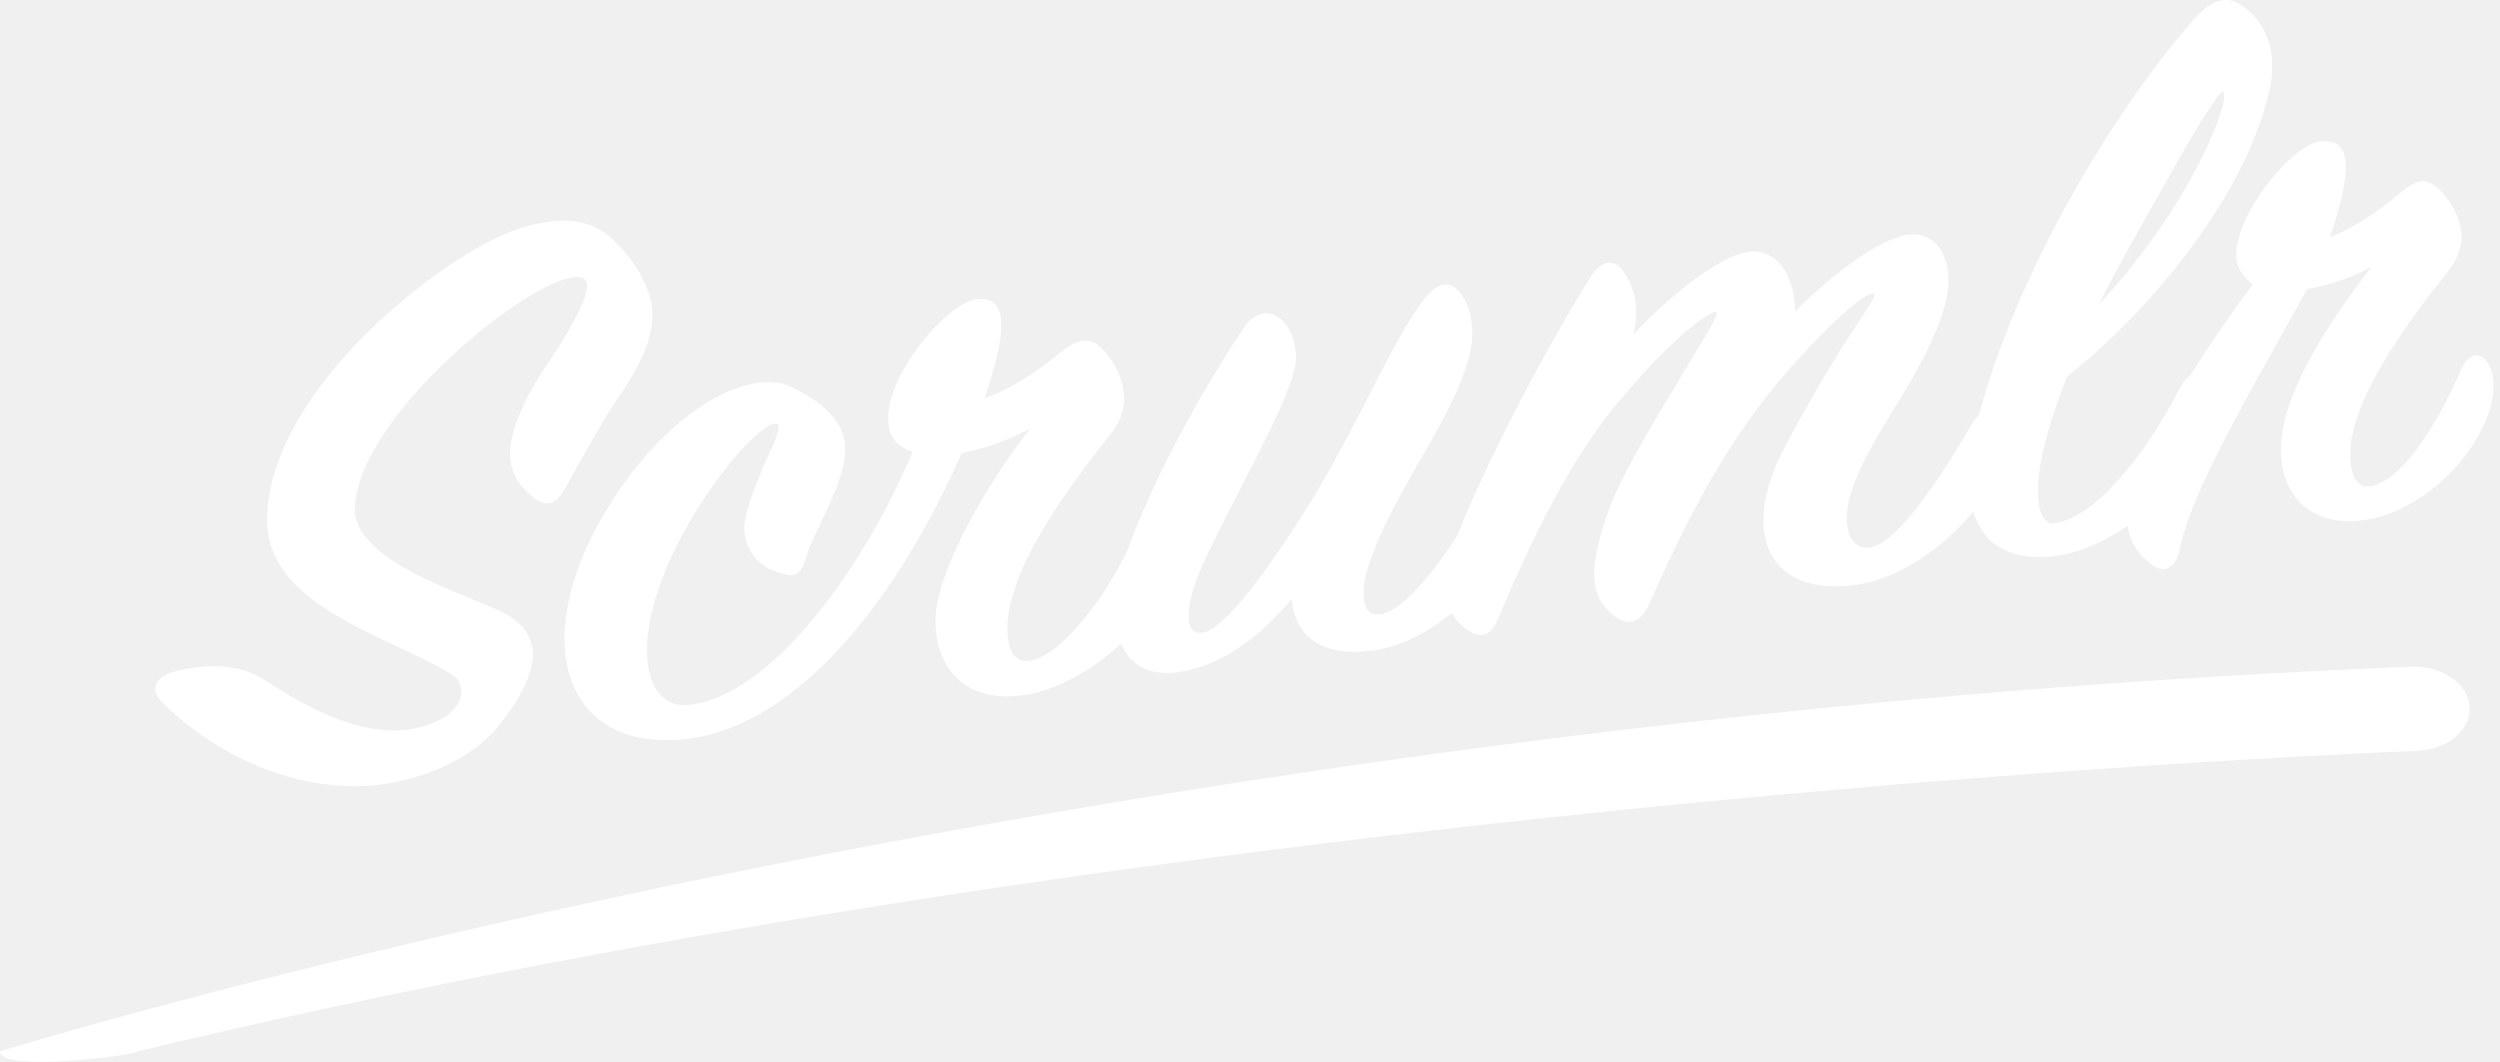
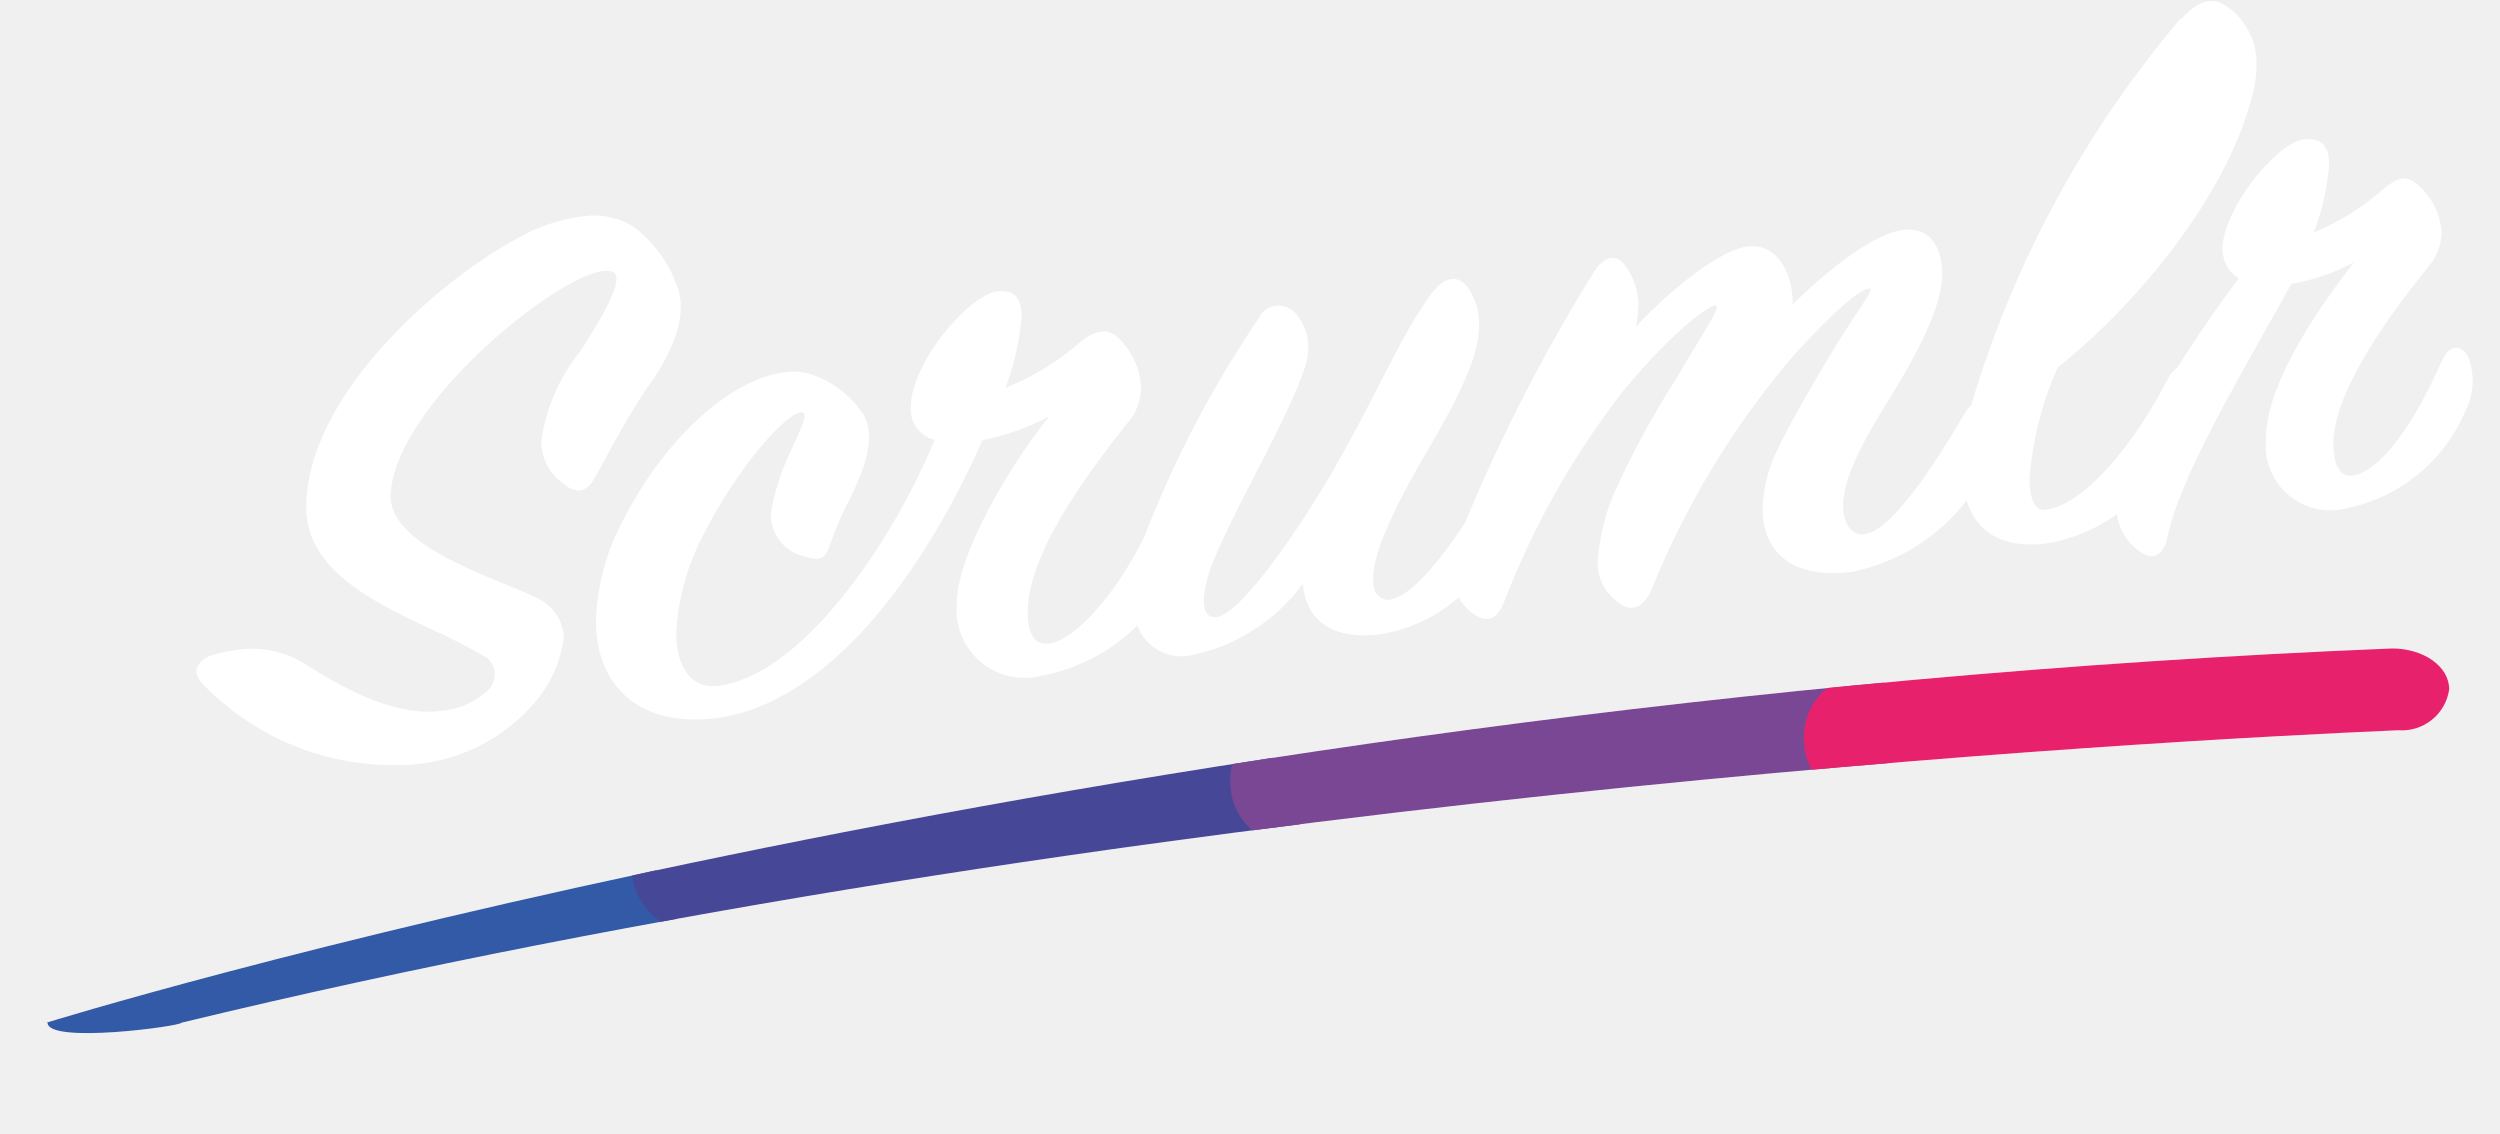
- <svg xmlns="http://www.w3.org/2000/svg" xmlns:xlink="http://www.w3.org/1999/xlink" width="113" height="48" viewBox="0 0 113 48">
+ <svg xmlns="http://www.w3.org/2000/svg" id="Ebene_1" data-name="Ebene 1" viewBox="0 0 116.16 52.69">
  <defs>
-     <path id="a" d="M0,71.523 C0,71.523 47.977,56.596 108.974,54.136 C110.414,54.079 111.628,54.951 111.628,56.039 C111.628,57.047 110.59,57.879 109.257,57.935 C98.154,58.407 50.007,60.979 6.225,71.523 C6.225,71.685 0,72.496 0,71.523 M97.944,32.15 C99.293,29.723 100.323,28.1 100.481,28.154 C100.72,28.274 100.203,30.02 98.856,32.372 C97.944,33.979 96.597,35.911 94.891,37.737 C95.171,37.051 96.914,33.961 97.944,32.15 M24.881,34.015 C25.833,33.889 26.625,34.052 27.299,34.495 C28.41,35.339 29.123,36.502 29.401,37.495 C29.796,39.005 28.806,40.66 28.211,41.577 C27.259,42.923 26.11,45.056 25.556,46.045 C25.199,46.702 24.761,47.065 24.009,46.402 C23.454,45.943 23.057,45.346 23.057,44.471 C23.057,43.63 23.572,42.114 24.881,40.264 C24.987,40.099 25.094,39.93 25.2,39.761 L25.41,39.422 C26.203,38.121 26.843,36.85 26.388,36.597 C24.921,35.763 16.24,42.514 16.041,46.923 C15.922,49.454 21.353,50.907 22.898,51.771 C23.652,52.204 24.089,52.833 24.089,53.556 C24.089,54.433 23.572,55.492 22.542,56.81 C21.51,58.09 19.569,59.148 17.19,59.462 C14.296,59.845 10.451,58.793 7.319,55.741 C6.765,55.164 7.042,54.709 7.597,54.445 C7.915,54.326 8.351,54.23 8.826,54.167 C9.976,54.014 11.085,54.173 11.917,54.711 C13.464,55.726 16.081,57.285 18.379,56.98 C19.251,56.865 20.045,56.57 20.483,56.093 C21.075,55.441 20.877,54.783 20.441,54.496 C19.652,54.011 18.659,53.558 17.636,53.074 L17.162,52.849 C14.631,51.632 12.077,50.171 12.077,47.524 C12.077,42.341 18.261,36.988 21.83,35.067 C23.137,34.36 23.97,34.135 24.881,34.015 Z M99.174,24.859 C99.926,24.035 100.64,23.713 101.395,24.298 C102.265,24.908 102.701,25.916 102.701,26.909 C102.701,27.44 102.662,27.865 102.462,28.54 C101.235,33.237 96.914,38.306 93.426,41.018 C92.632,43.066 92.117,44.849 92.117,46.184 C92.117,47.098 92.354,47.714 92.87,47.646 C94.694,47.404 96.993,44.546 98.499,41.603 C98.643,41.317 98.817,41.111 98.996,40.971 C99.826,39.661 100.807,38.205 101.829,36.855 C101.353,36.498 101.076,36.041 101.076,35.544 C101.076,33.6 103.614,30.559 104.841,30.397 C105.673,30.287 106.03,30.696 106.03,31.572 C106.03,32.298 105.754,33.439 105.318,34.715 C106.268,34.36 107.34,33.687 108.529,32.69 C109.204,32.145 109.599,32.016 110.114,32.442 C110.67,32.902 111.263,33.815 111.263,34.73 C111.263,35.187 111.066,35.746 110.63,36.298 C108.49,38.946 106.23,42.255 106.23,44.504 C106.23,45.496 106.547,46.063 107.102,45.987 C108.449,45.81 110.036,43.467 111.263,40.674 C111.58,39.946 112.135,39.835 112.492,40.472 C112.769,40.971 112.81,41.88 112.374,42.966 C111.422,45.265 109.083,47.212 106.825,47.512 C104.406,47.833 103.097,46.367 103.097,44.31 C103.097,41.871 105.198,38.656 107.182,36.07 C106.15,36.627 105.158,36.91 104.287,37.063 C101.313,42.411 99.056,46.217 98.499,48.921 C98.341,49.627 97.825,50.037 97.112,49.407 C96.57,48.99 96.268,48.412 96.168,47.766 C95.184,48.441 94.072,48.973 92.91,49.127 C90.996,49.379 89.67,48.708 89.192,47.12 C87.818,48.808 85.743,50.19 83.87,50.439 C81.174,50.796 79.708,49.58 79.708,47.522 C79.708,46.835 79.867,45.976 80.302,44.966 C80.936,43.586 82.246,41.356 83.156,39.863 C84.028,38.488 84.98,37.22 84.662,37.262 C84.345,37.303 83.513,37.795 81.174,40.354 C78.081,43.735 76.18,47.608 74.515,51.373 C74.118,52.151 73.564,52.338 72.929,51.811 C72.333,51.319 72.057,50.823 72.057,49.831 C72.057,49.184 72.373,47.923 72.771,46.915 C73.325,45.471 74.633,43.24 75.703,41.497 C76.774,39.642 77.884,38.044 77.526,38.092 C77.21,38.135 75.665,39.178 73.286,42.008 C71.067,44.589 69.242,48.298 67.698,52.008 C67.418,52.656 66.984,52.943 66.309,52.459 C66.032,52.269 65.796,52.015 65.628,51.702 C64.537,52.595 63.287,53.241 62.068,53.404 C59.729,53.714 58.537,52.765 58.38,51.072 C57.033,52.699 55.249,54.115 53.227,54.384 C51.843,54.567 51.046,53.988 50.674,53.085 C49.354,54.351 47.63,55.241 46.21,55.428 C43.672,55.764 42.284,54.27 42.284,52.021 C42.284,50.04 44.384,46.142 46.566,43.376 C45.495,43.937 44.384,44.314 43.474,44.472 C40.62,50.947 36.179,56.717 31.145,57.384 C27.497,57.868 25.516,55.845 25.516,52.871 C25.516,51.538 25.913,49.96 26.705,48.332 C28.807,44.165 31.937,41.618 34.237,41.312 C34.753,41.244 35.228,41.257 35.625,41.434 C36.814,41.962 37.526,42.553 37.964,43.296 C38.557,44.436 37.924,45.891 37.169,47.479 C36.893,48.086 36.575,48.701 36.457,49.135 C36.179,49.973 36.021,50.183 35.031,49.82 C34.237,49.543 33.642,48.822 33.642,47.795 C33.642,47.222 34.159,45.895 34.554,44.968 C34.95,44.113 35.346,43.299 35.149,43.173 C34.633,42.86 32.096,45.522 30.431,48.98 C29.639,50.647 29.241,52.225 29.241,53.37 C29.241,54.97 29.916,55.947 31.065,55.871 C34.95,55.508 39.191,49.382 41.252,44.422 C40.421,44.153 40.143,43.616 40.143,42.894 C40.143,40.874 42.759,37.744 44.108,37.528 C44.94,37.417 45.256,37.871 45.256,38.709 C45.256,39.509 44.94,40.695 44.504,42.01 C45.613,41.595 46.685,40.959 47.954,39.915 C48.547,39.417 49.182,39.179 49.698,39.645 C50.33,40.247 50.808,41.098 50.808,42.09 C50.808,42.547 50.609,43.145 50.133,43.705 C48.429,45.836 46.485,48.568 45.852,50.674 C45.653,51.271 45.535,51.859 45.535,52.43 C45.535,53.383 45.852,53.913 46.447,53.873 C47.701,53.813 49.735,51.434 50.97,48.857 C51.863,46.335 53.855,42.325 56.279,38.736 C56.794,38.018 57.508,37.999 57.985,38.509 C58.419,38.985 58.578,39.611 58.578,40.183 C58.578,41.21 57.328,43.636 56.077,46.065 L55.752,46.698 C55.212,47.749 54.693,48.778 54.297,49.67 C53.583,51.288 53.464,52.712 54.337,52.598 C55.367,52.461 57.469,49.592 59.492,46.275 C61.829,42.305 62.86,39.578 64.286,37.637 C64.842,36.84 65.476,36.603 65.952,37.187 C66.349,37.668 66.546,38.253 66.546,39.09 C66.546,40.386 65.714,42.173 64.325,44.568 C63.177,46.509 61.631,49.307 61.631,50.793 C61.631,51.48 61.869,51.829 62.384,51.76 C63.343,51.634 64.682,50.041 65.893,48.181 C66.828,45.655 69.563,40.245 71.899,36.514 C72.414,35.723 73.008,35.68 73.405,36.314 C73.761,36.84 73.96,37.46 73.96,38.071 C73.96,38.375 73.921,38.723 73.84,39.115 C75.545,37.288 77.765,35.547 79.035,35.378 C80.302,35.21 81.135,36.472 81.135,38.072 C82.918,36.311 85.019,34.737 86.289,34.607 C87.438,34.493 88.071,35.439 88.071,36.695 C88.071,37.992 87.239,39.856 85.615,42.47 C84.505,44.257 83.473,46.071 83.473,47.403 C83.473,48.281 83.87,48.838 84.505,48.755 C85.734,48.592 87.675,45.666 89.143,43.148 C89.242,42.973 89.346,42.85 89.451,42.757 C91.141,36.392 95.43,29.139 99.174,24.859 Z" />
+     <style>.cls-1{fill:#fff;}.cls-2{fill:none;}.cls-3{clip-path:url(#clip-path);}.cls-4{clip-path:url(#clip-path-2);}.cls-5{clip-path:url(#clip-path-3);}.cls-6{clip-path:url(#clip-path-4);}.cls-7{clip-path:url(#clip-path-5);}.cls-8{fill:#325aa6;}.cls-9{clip-path:url(#clip-path-6);}.cls-10{fill:#474797;}.cls-11{clip-path:url(#clip-path-8);}.cls-12{fill:#7a4795;}.cls-13{clip-path:url(#clip-path-10);}.cls-14{fill:#e7216b;}</style>
+     <clipPath id="clip-path" transform="translate(-73.15 -185.94)">
+       <path class="cls-1" d="M75.3,233.46s48-14.92,109-17.39c1.44,0,2.65.82,2.65,1.9a2.22,2.22,0,0,1-2.37,1.9c-11.1.48-59.25,3-103,13.59,0,.16-6.22,1-6.22,0m97.94-39.37c1.35-2.43,2.38-4.05,2.54-4s-.28,1.86-1.63,4.22a29.23,29.23,0,0,1-4,5.36c.28-.68,2-3.77,3.05-5.59M100.18,196a3.46,3.46,0,0,1,2.41.48,5.94,5.94,0,0,1,2.1,3c.4,1.51-.6,3.17-1.19,4.09-1,1.34-2.1,3.47-2.65,4.46-.36.66-.8,1-1.55.36a2.38,2.38,0,0,1-1-1.93,8.53,8.53,0,0,1,1.82-4.21c.11-.16.22-.33.32-.5l.21-.34c.8-1.3,1.44-2.57,1-2.82-1.47-.83-10.15,5.92-10.35,10.32-.12,2.54,5.32,4,6.86,4.85a2.09,2.09,0,0,1,1.19,1.79,5.79,5.79,0,0,1-1.55,3.25,8.28,8.28,0,0,1-5.35,2.65,12.29,12.29,0,0,1-9.87-3.72c-.55-.57-.28-1,.28-1.3a6.45,6.45,0,0,1,1.23-.28,4.64,4.64,0,0,1,3.09.55c1.55,1,4.16,2.57,6.46,2.27a3.55,3.55,0,0,0,2.1-.89,1,1,0,0,0,0-1.6,30.65,30.65,0,0,0-2.8-1.42l-.48-.23c-2.53-1.21-5.08-2.68-5.08-5.32,0-5.19,6.18-10.54,9.75-12.46A8.13,8.13,0,0,1,100.18,196Zm74.29-9.15c.75-.83,1.47-1.15,2.22-.56a3.19,3.19,0,0,1,1.31,2.61,5.64,5.64,0,0,1-.24,1.63c-1.23,4.7-5.55,9.76-9,12.48a15.63,15.63,0,0,0-1.31,5.16c0,.92.24,1.53.75,1.46,1.83-.24,4.13-3.1,5.63-6a1.91,1.91,0,0,1,.5-.63c.83-1.31,1.81-2.77,2.84-4.12a1.66,1.66,0,0,1-.76-1.31c0-1.94,2.54-5,3.77-5.15.83-.1,1.19.3,1.19,1.18a11.55,11.55,0,0,1-.71,3.14,11.44,11.44,0,0,0,3.21-2c.67-.55,1.07-.68,1.58-.25a3.23,3.23,0,0,1,1.15,2.29,2.6,2.6,0,0,1-.63,1.57c-2.14,2.64-4.4,5.95-4.4,8.2,0,1,.31,1.56.87,1.49,1.35-.18,2.93-2.52,4.16-5.32.32-.73.87-.84,1.23-.2a3.07,3.07,0,0,1-.12,2.5,7.65,7.65,0,0,1-5.55,4.54,3,3,0,0,1-3.65-2.19,3.12,3.12,0,0,1-.08-1c0-2.44,2.1-5.65,4.09-8.24a9.6,9.6,0,0,1-2.9,1c-3,5.34-5.23,9.15-5.78,11.85-.16.71-.68,1.12-1.39.49a2.45,2.45,0,0,1-.94-1.64,7.64,7.64,0,0,1-3.26,1.36c-1.92.25-3.24-.42-3.72-2a9,9,0,0,1-5.32,3.32c-2.7.36-4.16-.86-4.16-2.91a6.44,6.44,0,0,1,.59-2.56c.63-1.38,1.94-3.61,2.85-5.1s1.83-2.64,1.51-2.6-1.15.53-3.49,3.09a39.37,39.37,0,0,0-6.66,11c-.4.78-.95,1-1.58.44a2.18,2.18,0,0,1-.87-2,9.53,9.53,0,0,1,.71-2.92,39.9,39.9,0,0,1,2.93-5.42c1.07-1.86,2.18-3.45,1.82-3.4s-1.86,1.08-4.24,3.91A38.55,38.55,0,0,0,143,214c-.28.65-.71.94-1.39.46a2.25,2.25,0,0,1-.68-.76,7.43,7.43,0,0,1-3.56,1.7c-2.34.31-3.53-.64-3.69-2.33a8.55,8.55,0,0,1-5.15,3.31A2.17,2.17,0,0,1,126,215a8.62,8.62,0,0,1-4.47,2.34,3.16,3.16,0,0,1-3.84-2.29,3,3,0,0,1-.08-1.12c0-2,2.1-5.88,4.28-8.64a11,11,0,0,1-3.09,1.1c-2.86,6.47-7.3,12.24-12.33,12.91-3.65.48-5.63-1.54-5.63-4.51a10.53,10.53,0,0,1,1.19-4.54c2.1-4.17,5.23-6.72,7.53-7a2.54,2.54,0,0,1,1.39.12,4.72,4.72,0,0,1,2.34,1.86c.59,1.14,0,2.6-.8,4.18a14.28,14.28,0,0,0-.71,1.66c-.28.84-.43,1-1.42.68a2,2,0,0,1-1.39-2,10.88,10.88,0,0,1,.91-2.83c.4-.85.79-1.67.6-1.79-.52-.32-3,2.35-4.72,5.8a11.05,11.05,0,0,0-1.19,4.39c0,1.6.68,2.58,1.83,2.5,3.88-.36,8.12-6.49,10.18-11.44a1.45,1.45,0,0,1-1.11-1.53c0-2,2.62-5.15,4-5.37.83-.11,1.15.35,1.15,1.18a12.45,12.45,0,0,1-.75,3.3,11.91,11.91,0,0,0,3.44-2.1c.6-.5,1.23-.73,1.75-.27a3.42,3.42,0,0,1,1.11,2.45,2.55,2.55,0,0,1-.68,1.61c-1.7,2.13-3.64,4.87-4.28,7a5.57,5.57,0,0,0-.31,1.76c0,.95.31,1.48.91,1.44,1.25-.06,3.29-2.44,4.52-5a50.42,50.42,0,0,1,5.31-10.13,1,1,0,0,1,1.39-.46,1.08,1.08,0,0,1,.32.24,2.48,2.48,0,0,1,.59,1.67c0,1-1.25,3.45-2.5,5.88l-.33.64c-.54,1.05-1.05,2.08-1.45,3-.71,1.62-.83,3,0,2.93,1-.14,3.13-3,5.15-6.33,2.34-4,3.37-6.7,4.8-8.63.55-.8,1.19-1,1.67-.45a2.82,2.82,0,0,1,.59,1.9c0,1.3-.83,3.08-2.22,5.47-1.15,1.94-2.7,4.74-2.7,6.23,0,.68.24,1,.76,1,.95-.13,2.3-1.72,3.51-3.58a80.84,80.84,0,0,1,6-11.67c.51-.79,1.1-.83,1.5-.2a3.17,3.17,0,0,1,.56,1.76,6,6,0,0,1-.12,1c1.7-1.82,3.92-3.56,5.19-3.73s2.1,1.09,2.1,2.69c1.78-1.76,3.88-3.33,5.15-3.46s1.79.83,1.79,2.08-.83,3.16-2.46,5.78c-1.11,1.79-2.14,3.6-2.14,4.93,0,.88.4,1.44,1,1.35,1.23-.16,3.17-3.09,4.64-5.6a1.49,1.49,0,0,1,.31-.4A49.7,49.7,0,0,1,174.47,186.8Z" />
+     </clipPath>
+     <clipPath id="clip-path-2" transform="translate(-73.15 -185.94)">
+       <rect class="cls-2" x="13.3" y="149.94" width="1440" height="1024" />
+     </clipPath>
+     <clipPath id="clip-path-3" transform="translate(-73.15 -185.94)">
+       <rect class="cls-2" x="73.3" y="213.94" width="115" height="21" />
+     </clipPath>
+     <clipPath id="clip-path-4" transform="translate(-73.15 -185.94)">
+       <path class="cls-2" d="M76.14,228.29l25.17-2.67a3,3,0,0,1,3.29,2.56v.11a2.9,2.9,0,0,1-2.46,3.29h-.1l-25.18,2.67a3,3,0,0,1-3.28-2.56l0-.12A2.9,2.9,0,0,1,76,228.3h.11Z" />
+     </clipPath>
+     <clipPath id="clip-path-5" transform="translate(-73.15 -185.94)">
+       <rect class="cls-2" x="75.3" y="215.94" width="112" height="18" />
+     </clipPath>
+     <clipPath id="clip-path-6" transform="translate(-73.15 -185.94)">
+       <path class="cls-2" d="M105.1,223.29l25.17-2.67a3,3,0,0,1,3.29,2.56v.11a2.9,2.9,0,0,1-2.46,3.29H131l-25.18,2.67a3,3,0,0,1-3.28-2.56l0-.12A2.9,2.9,0,0,1,105,223.3h.11Z" />
+     </clipPath>
+     <clipPath id="clip-path-8" transform="translate(-73.15 -185.94)">
+       <path class="cls-2" d="M132.9,219.29l25.17-2.67a3,3,0,0,1,3.29,2.56v.11a2.9,2.9,0,0,1-2.46,3.29h-.1l-25.17,2.67a3,3,0,0,1-3.29-2.56l0-.12a2.91,2.91,0,0,1,2.46-3.28h.11Z" />
+     </clipPath>
+     <clipPath id="clip-path-10" transform="translate(-73.15 -185.94)">
+       <path class="cls-2" d="M159.54,217.29l25.18-2.67a3,3,0,0,1,3.28,2.56l0,.11a2.9,2.9,0,0,1-2.46,3.29h-.1l-25.18,2.67A3,3,0,0,1,157,220.7l0-.12a2.9,2.9,0,0,1,2.46-3.28h.1Z" />
+     </clipPath>
  </defs>
-   <use xlink:href="#a" fill="#FFF" fill-rule="evenodd" transform="translate(0 -24)" />
+   <path class="cls-1" d="M75.3,233.46s48-14.92,109-17.39c1.44,0,2.65.82,2.65,1.9a2.22,2.22,0,0,1-2.37,1.9c-11.1.48-59.25,3-103,13.59,0,.16-6.22,1-6.22,0m97.94-39.37c1.35-2.43,2.38-4.05,2.54-4s-.28,1.86-1.63,4.22a29.23,29.23,0,0,1-4,5.36c.28-.68,2-3.77,3.05-5.59M100.18,196a3.46,3.46,0,0,1,2.41.48,5.94,5.94,0,0,1,2.1,3c.4,1.51-.6,3.17-1.19,4.09-1,1.34-2.1,3.47-2.65,4.46-.36.66-.8,1-1.55.36a2.38,2.38,0,0,1-1-1.93,8.53,8.53,0,0,1,1.82-4.21c.11-.16.22-.33.32-.5l.21-.34c.8-1.3,1.44-2.57,1-2.82-1.47-.83-10.15,5.92-10.35,10.32-.12,2.54,5.32,4,6.86,4.85a2.09,2.09,0,0,1,1.19,1.79,5.79,5.79,0,0,1-1.55,3.25,8.28,8.28,0,0,1-5.35,2.65,12.29,12.29,0,0,1-9.87-3.72c-.55-.57-.28-1,.28-1.3a6.45,6.45,0,0,1,1.23-.28,4.64,4.64,0,0,1,3.09.55c1.55,1,4.16,2.57,6.46,2.27a3.55,3.55,0,0,0,2.1-.89,1,1,0,0,0,0-1.6,30.65,30.65,0,0,0-2.8-1.42l-.48-.23c-2.53-1.21-5.08-2.68-5.08-5.32,0-5.19,6.18-10.54,9.75-12.46A8.13,8.13,0,0,1,100.18,196Zm74.29-9.15c.75-.83,1.47-1.15,2.22-.56a3.19,3.19,0,0,1,1.31,2.61,5.64,5.64,0,0,1-.24,1.63c-1.23,4.7-5.55,9.76-9,12.48a15.63,15.63,0,0,0-1.31,5.16c0,.92.24,1.53.75,1.46,1.83-.24,4.13-3.1,5.63-6a1.91,1.91,0,0,1,.5-.63c.83-1.31,1.81-2.77,2.84-4.12a1.66,1.66,0,0,1-.76-1.31c0-1.94,2.54-5,3.77-5.15.83-.1,1.19.3,1.19,1.18a11.55,11.55,0,0,1-.71,3.14,11.44,11.44,0,0,0,3.21-2c.67-.55,1.07-.68,1.58-.25a3.23,3.23,0,0,1,1.15,2.29,2.6,2.6,0,0,1-.63,1.57c-2.14,2.64-4.4,5.95-4.4,8.2,0,1,.31,1.56.87,1.49,1.35-.18,2.93-2.52,4.16-5.32.32-.73.87-.84,1.23-.2a3.07,3.07,0,0,1-.12,2.5,7.65,7.65,0,0,1-5.55,4.54,3,3,0,0,1-3.65-2.19,3.12,3.12,0,0,1-.08-1c0-2.44,2.1-5.65,4.09-8.24a9.6,9.6,0,0,1-2.9,1c-3,5.34-5.23,9.15-5.78,11.85-.16.71-.68,1.12-1.39.49a2.45,2.45,0,0,1-.94-1.64,7.64,7.64,0,0,1-3.26,1.36c-1.92.25-3.24-.42-3.72-2a9,9,0,0,1-5.32,3.32c-2.7.36-4.16-.86-4.16-2.91a6.44,6.44,0,0,1,.59-2.56c.63-1.38,1.94-3.61,2.85-5.1s1.83-2.64,1.51-2.6-1.15.53-3.49,3.09a39.37,39.37,0,0,0-6.66,11c-.4.78-.95,1-1.58.44a2.18,2.18,0,0,1-.87-2,9.53,9.53,0,0,1,.71-2.92,39.9,39.9,0,0,1,2.93-5.42c1.07-1.86,2.18-3.45,1.82-3.4s-1.86,1.08-4.24,3.91A38.55,38.55,0,0,0,143,214c-.28.65-.71.94-1.39.46a2.25,2.25,0,0,1-.68-.76,7.43,7.43,0,0,1-3.56,1.7c-2.34.31-3.53-.64-3.69-2.33a8.55,8.55,0,0,1-5.15,3.31A2.17,2.17,0,0,1,126,215a8.62,8.62,0,0,1-4.47,2.34,3.16,3.16,0,0,1-3.84-2.29,3,3,0,0,1-.08-1.12c0-2,2.1-5.88,4.28-8.64a11,11,0,0,1-3.09,1.1c-2.86,6.47-7.3,12.24-12.33,12.91-3.65.48-5.63-1.54-5.63-4.51a10.53,10.53,0,0,1,1.19-4.54c2.1-4.17,5.23-6.72,7.53-7a2.54,2.54,0,0,1,1.39.12,4.72,4.72,0,0,1,2.34,1.86c.59,1.14,0,2.6-.8,4.18a14.28,14.28,0,0,0-.71,1.66c-.28.84-.43,1-1.42.68a2,2,0,0,1-1.39-2,10.88,10.88,0,0,1,.91-2.83c.4-.85.79-1.67.6-1.79-.52-.32-3,2.35-4.72,5.8a11.05,11.05,0,0,0-1.19,4.39c0,1.6.68,2.58,1.83,2.5,3.88-.36,8.12-6.49,10.18-11.44a1.45,1.45,0,0,1-1.11-1.53c0-2,2.62-5.15,4-5.37.83-.11,1.15.35,1.15,1.18a12.45,12.45,0,0,1-.75,3.3,11.91,11.91,0,0,0,3.44-2.1c.6-.5,1.23-.73,1.75-.27a3.42,3.42,0,0,1,1.11,2.45,2.55,2.55,0,0,1-.68,1.61c-1.7,2.13-3.64,4.87-4.28,7a5.57,5.57,0,0,0-.31,1.76c0,.95.31,1.48.91,1.44,1.25-.06,3.29-2.44,4.52-5a50.42,50.42,0,0,1,5.31-10.13,1,1,0,0,1,1.39-.46,1.08,1.08,0,0,1,.32.24,2.48,2.48,0,0,1,.59,1.67c0,1-1.25,3.45-2.5,5.88l-.33.64c-.54,1.05-1.05,2.08-1.45,3-.71,1.62-.83,3,0,2.93,1-.14,3.13-3,5.15-6.33,2.34-4,3.37-6.7,4.8-8.63.55-.8,1.19-1,1.67-.45a2.82,2.82,0,0,1,.59,1.9c0,1.3-.83,3.08-2.22,5.47-1.15,1.94-2.7,4.74-2.7,6.23,0,.68.24,1,.76,1,.95-.13,2.3-1.72,3.51-3.58a80.84,80.84,0,0,1,6-11.67c.51-.79,1.1-.83,1.5-.2a3.17,3.17,0,0,1,.56,1.76,6,6,0,0,1-.12,1c1.7-1.82,3.92-3.56,5.19-3.73s2.1,1.09,2.1,2.69c1.78-1.76,3.88-3.33,5.15-3.46s1.79.83,1.79,2.08-.83,3.16-2.46,5.78c-1.11,1.79-2.14,3.6-2.14,4.93,0,.88.4,1.44,1,1.35,1.23-.16,3.17-3.09,4.64-5.6a1.49,1.49,0,0,1,.31-.4A49.7,49.7,0,0,1,174.47,186.8Z" transform="translate(-73.15 -185.94)" />
+   <g class="cls-3">
+     <g id="Gruppe_104" data-name="Gruppe 104">
+       <g class="cls-4">
+         <g id="Gruppe_103" data-name="Gruppe 103">
+           <g id="Gruppe_102" data-name="Gruppe 102">
+             <g class="cls-5">
+               <g id="Gruppe_101" data-name="Gruppe 101">
+                 <g class="cls-6">
+                   <g id="Gruppe_94" data-name="Gruppe 94">
+                     <g class="cls-7">
+                       <g id="Gruppe_93" data-name="Gruppe 93">
+                         <path id="Pfad_81" data-name="Pfad 81" class="cls-8" d="M73.15,224.71l32.12-4L107,234.68l-32.12,3.95Z" transform="translate(-73.15 -185.94)" />
+                       </g>
+                     </g>
+                   </g>
+                 </g>
+                 <g class="cls-9">
+                   <g id="Gruppe_96" data-name="Gruppe 96">
+                     <g class="cls-7">
+                       <g id="Gruppe_95" data-name="Gruppe 95">
+                         <path id="Pfad_84" data-name="Pfad 84" class="cls-10" d="M100.11,219.71l34.1-4.18,1.8,14.63-34.1,4.19Z" transform="translate(-73.15 -185.94)" />
+                       </g>
+                     </g>
+                   </g>
+                 </g>
+                 <g class="cls-11">
+                   <g id="Gruppe_98" data-name="Gruppe 98">
+                     <g class="cls-7">
+                       <g id="Gruppe_97" data-name="Gruppe 97">
+                         <path id="Pfad_87" data-name="Pfad 87" class="cls-12" d="M127.91,215.71l34.1-4.18,1.8,14.63-34.1,4.19Z" transform="translate(-73.15 -185.94)" />
+                       </g>
+                     </g>
+                   </g>
+                 </g>
+                 <g class="cls-13">
+                   <g id="Gruppe_100" data-name="Gruppe 100">
+                     <g class="cls-7">
+                       <g id="Gruppe_99" data-name="Gruppe 99">
+                         <path id="Pfad_90" data-name="Pfad 90" class="cls-14" d="M154.73,215.18l33-4.05,1.6,13.06-33,4.05Z" transform="translate(-73.15 -185.94)" />
+                       </g>
+                     </g>
+                   </g>
+                 </g>
+               </g>
+             </g>
+           </g>
+         </g>
+       </g>
+     </g>
+   </g>
</svg>
